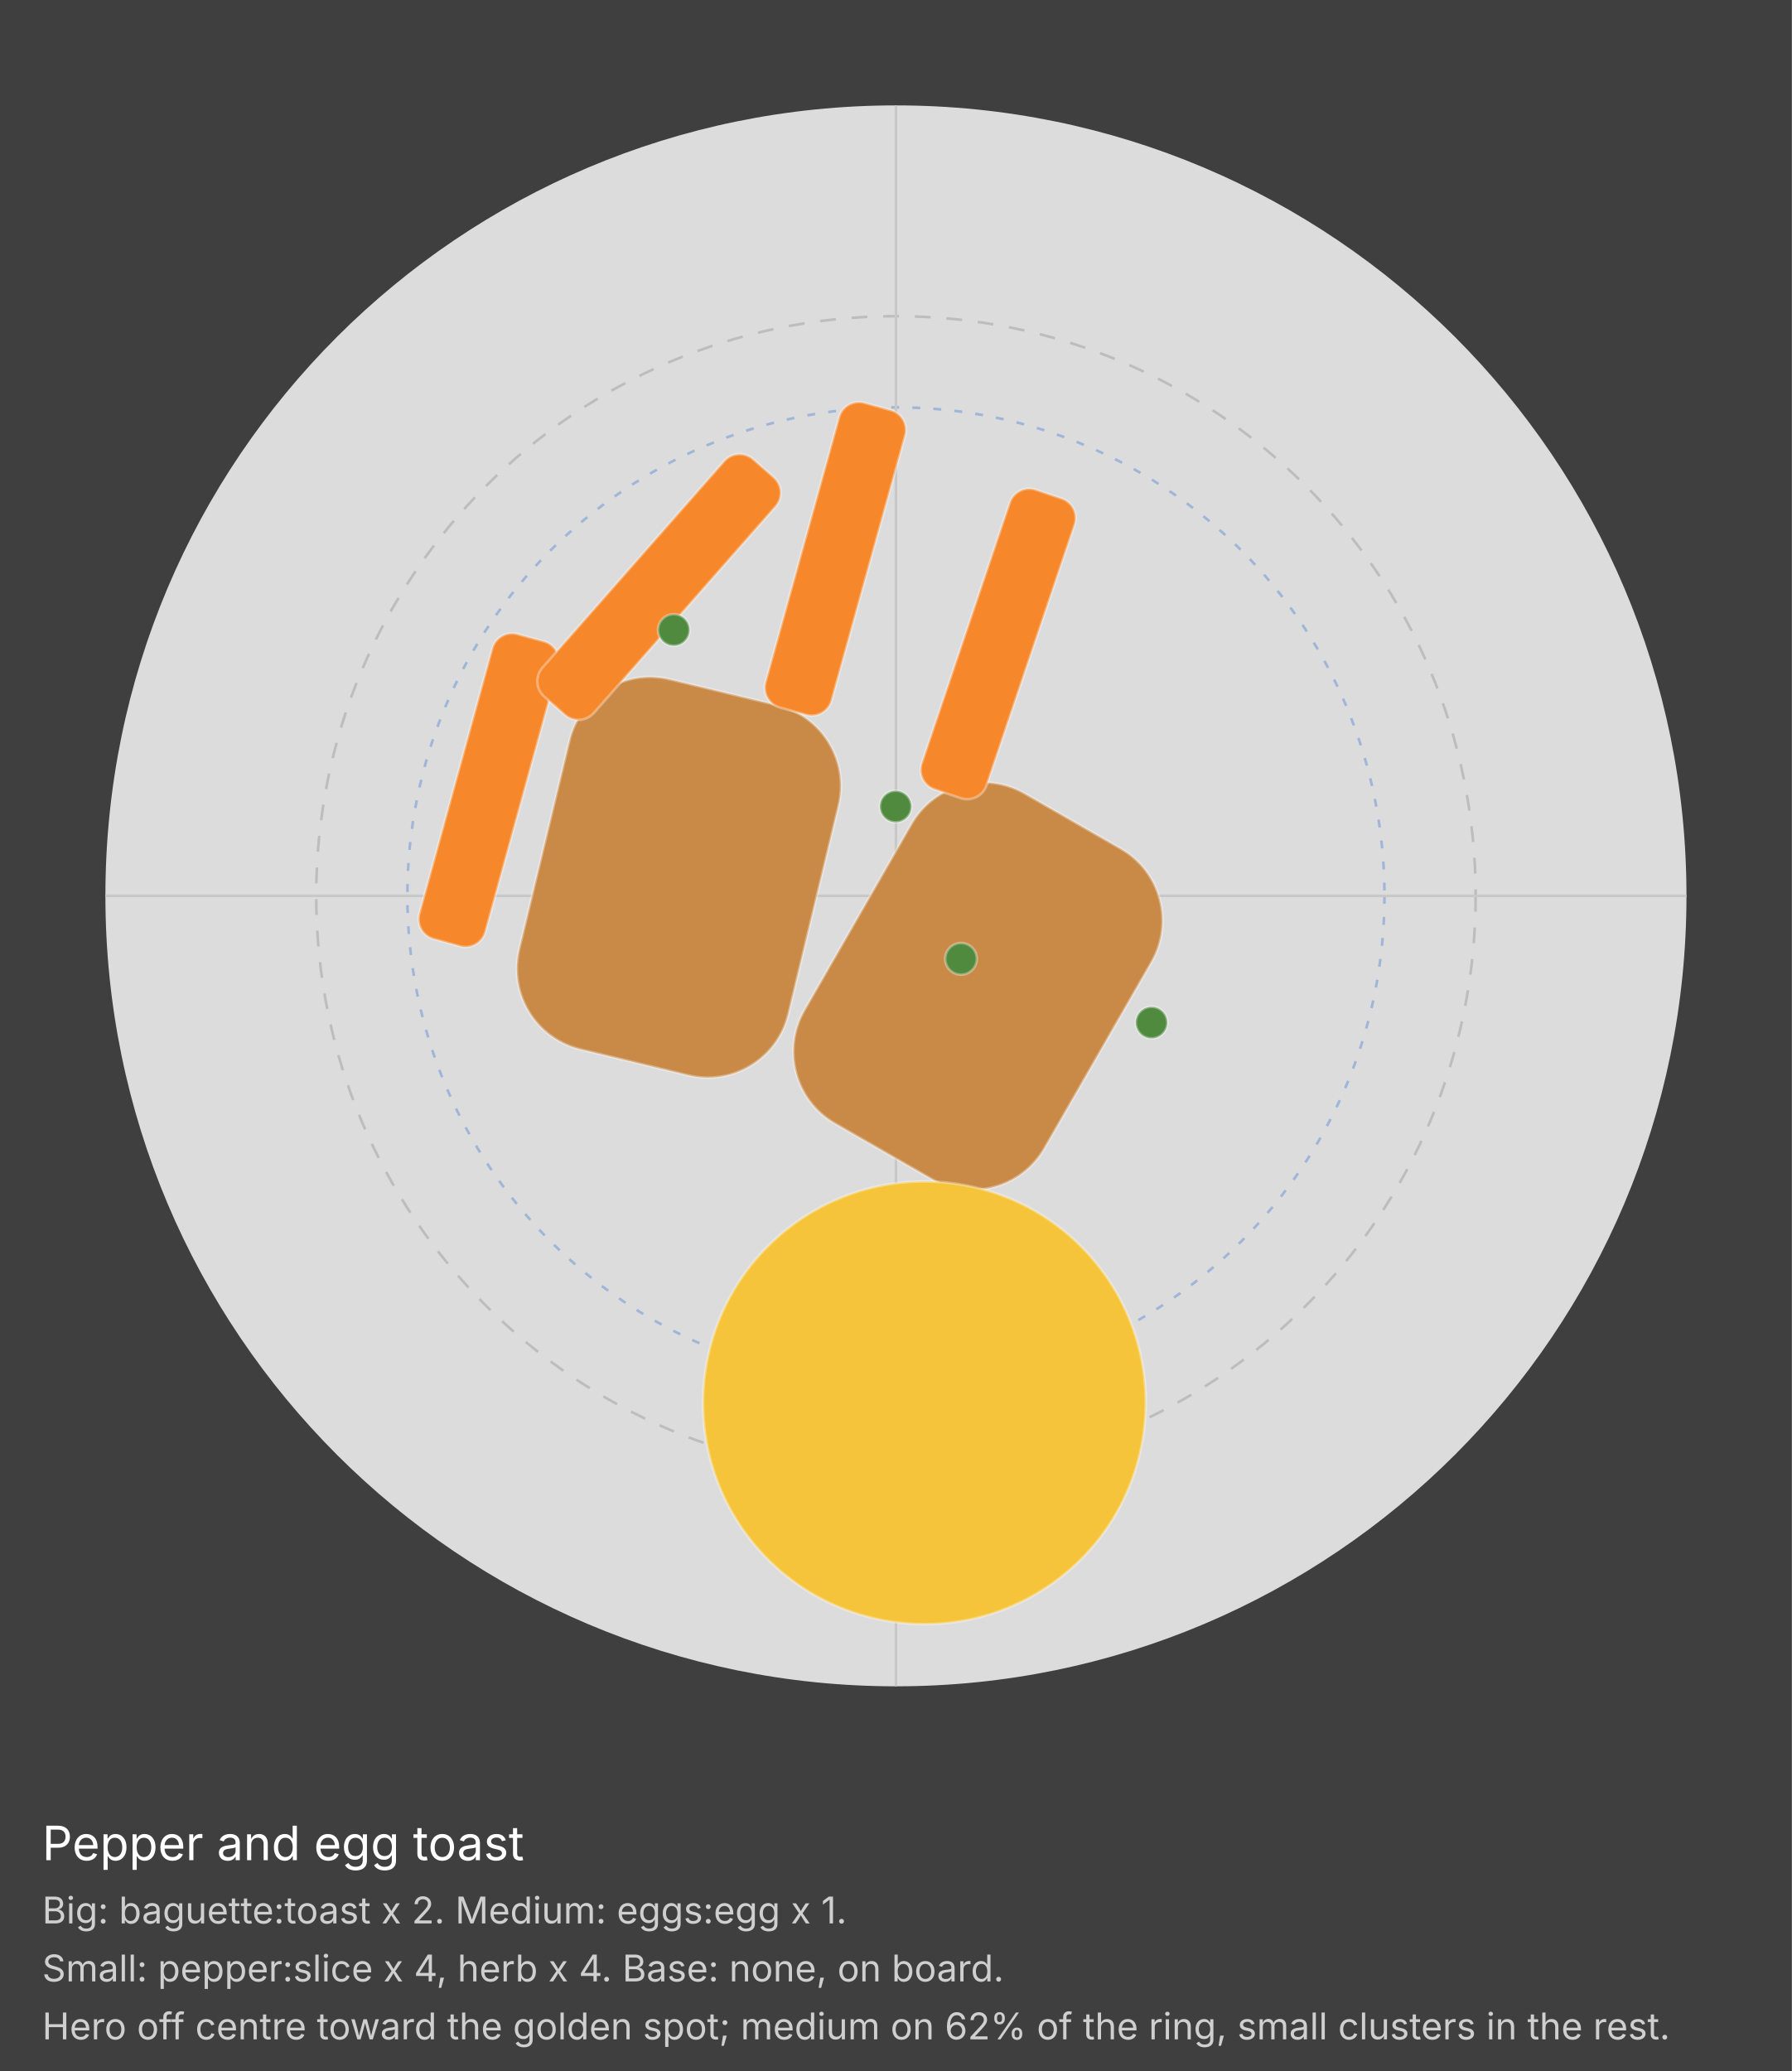
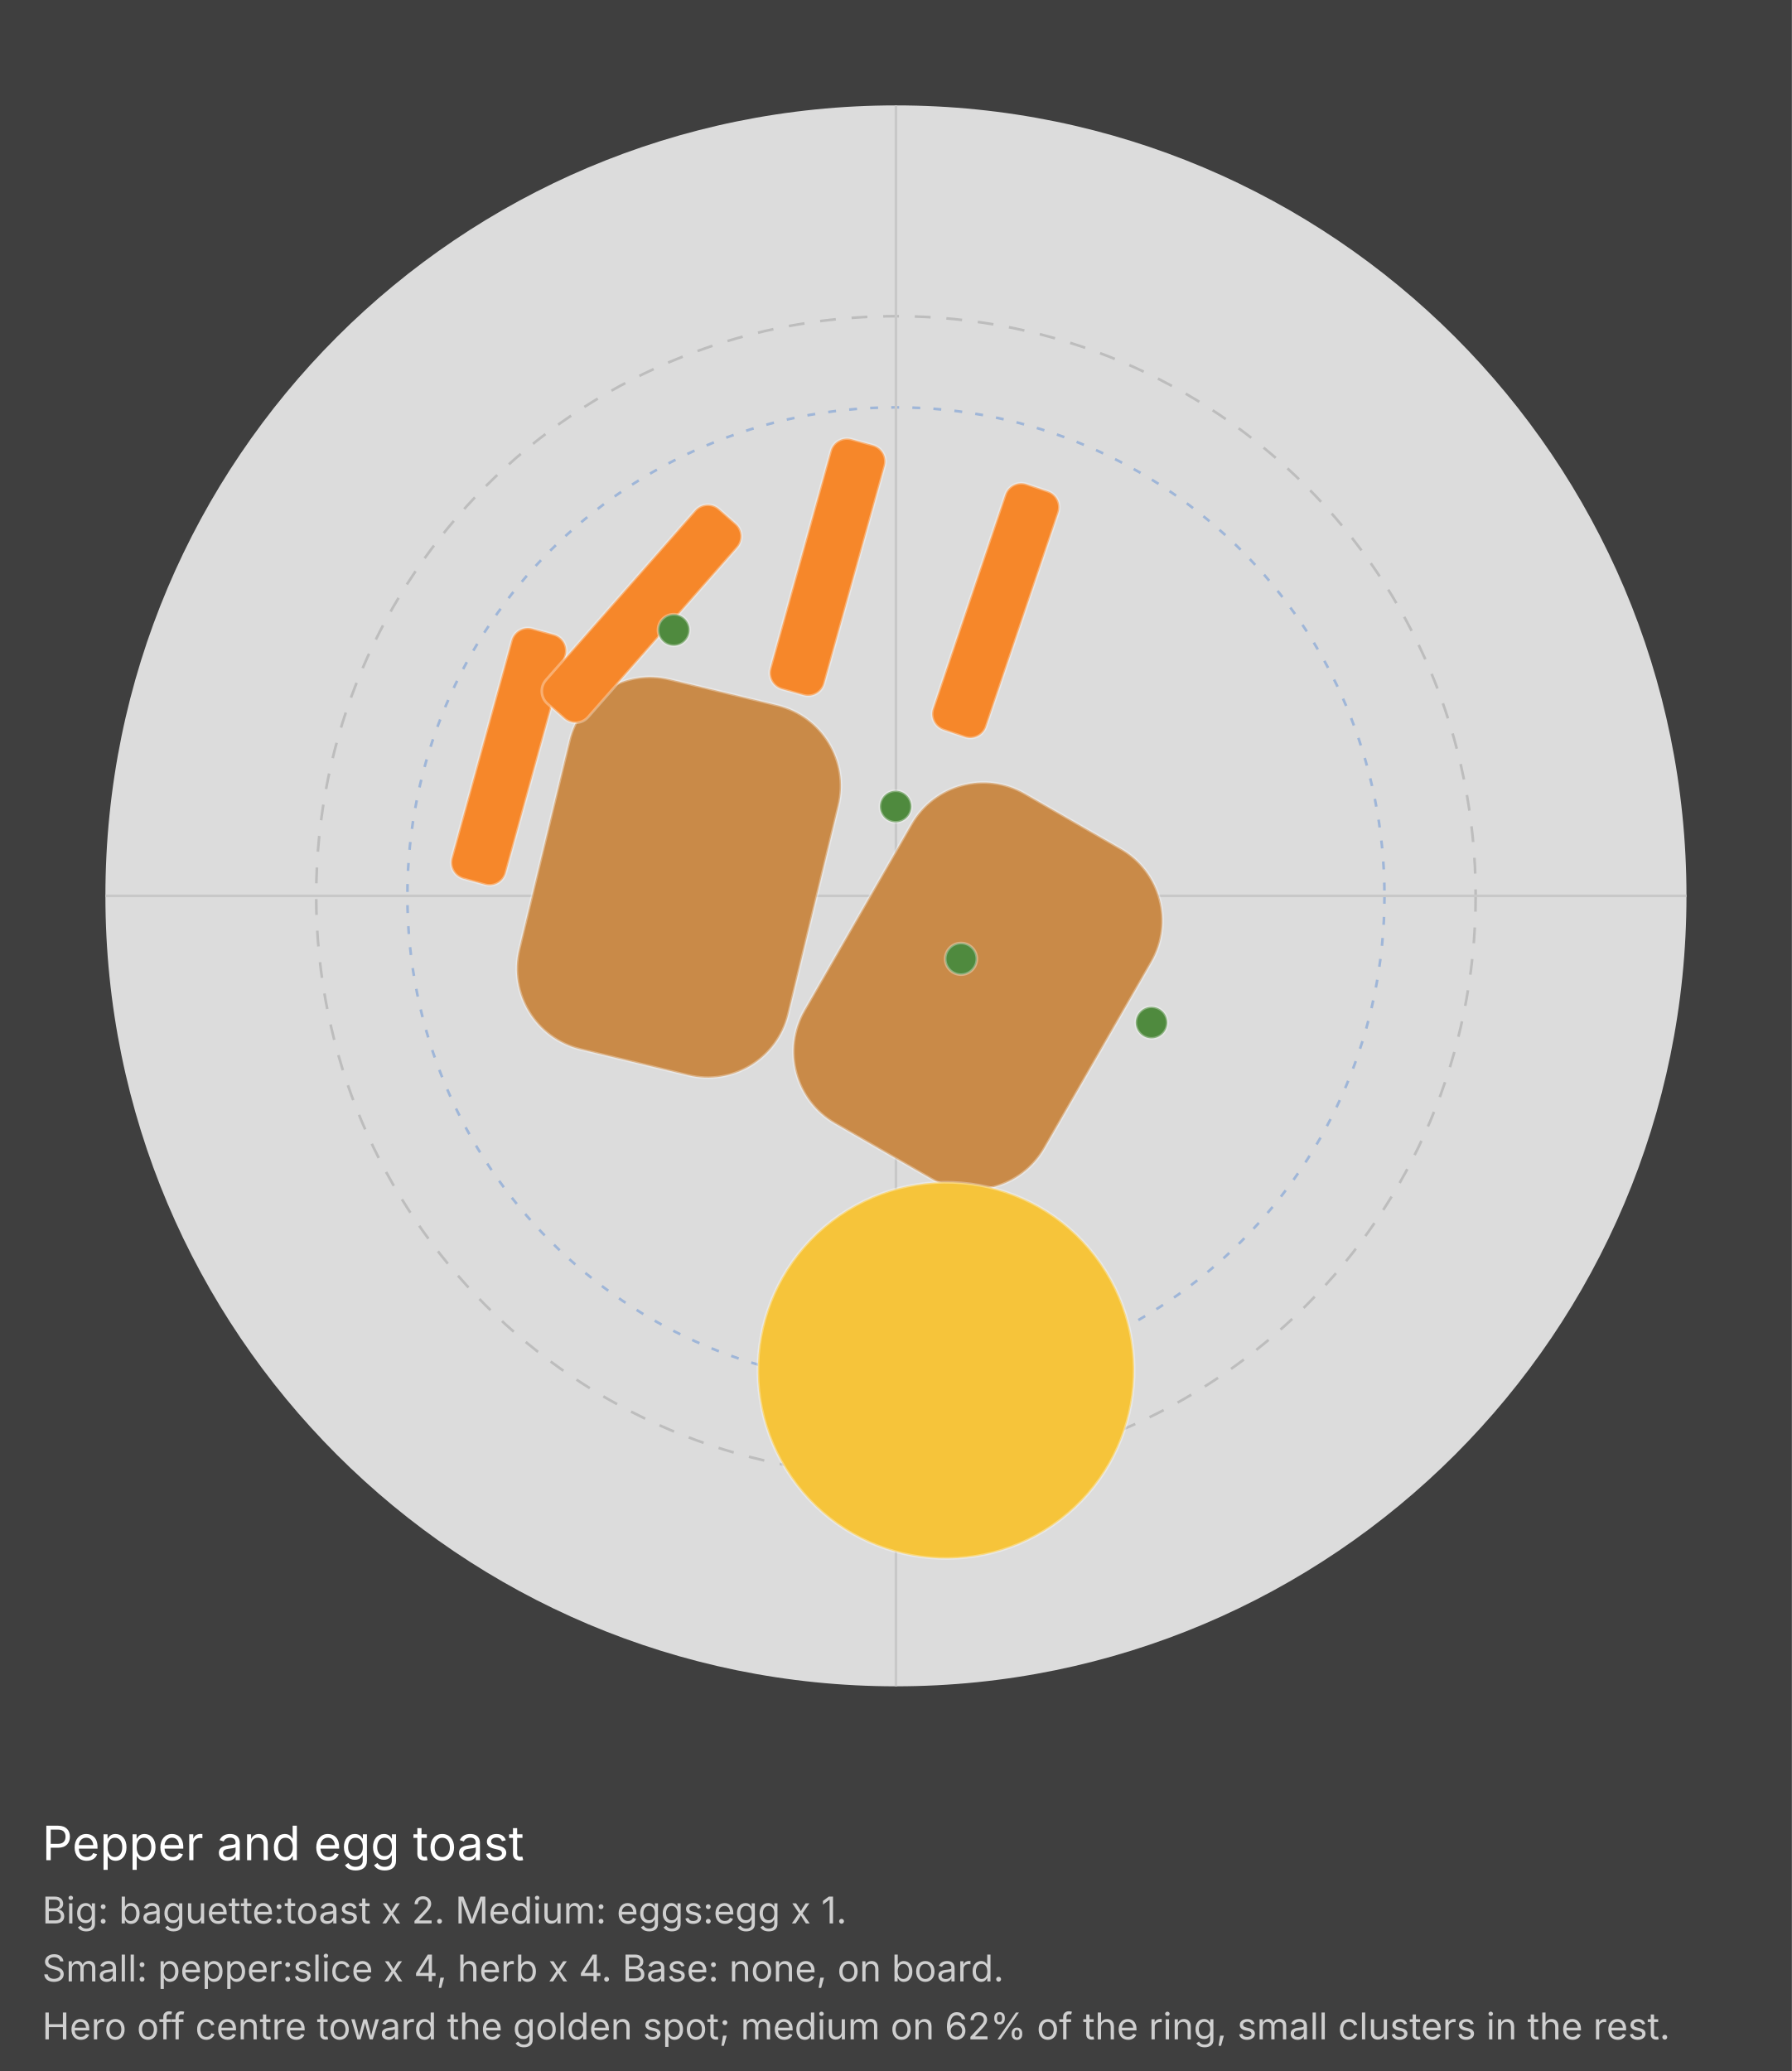
<svg xmlns="http://www.w3.org/2000/svg" width="680" height="786">
  <rect width="680" height="786" fill="#3f3f3f" />
  <circle cx="340.0" cy="340.0" r="300.0" fill="#dcdcdc" />
  <circle cx="340.0" cy="340.0" r="220.0" fill="none" stroke="#bdbdbd" stroke-dasharray="6 6" />
  <circle cx="340.0" cy="340.0" r="185.4" fill="none" stroke="#9fb6d8" stroke-dasharray="3 5" />
  <line x1="40.0" y1="340.0" x2="640.0" y2="340.0" stroke="#c8c8c8" />
  <line x1="340.0" y1="40.0" x2="340.0" y2="640.0" stroke="#c8c8c8" />
  <rect transform="translate(257.6 332.9) rotate(13.54187)" x="-52.5" y="-72.2" width="105.1" height="144.5" rx="31.5" fill="#c98a48" stroke="#ffffff55" />
  <rect transform="translate(371.1 374.2) rotate(29.89237)" x="-52.5" y="-72.2" width="105.1" height="144.5" rx="31.5" fill="#c98a48" stroke="#ffffff55" />
-   <circle transform="translate(350.8 532.4) rotate(52.56659)" r="84.0" fill="#f6c43a" stroke="#ffffff55" />
-   <rect transform="translate(185.5 299.9) rotate(195.3845)" x="-13.0" y="-60.0" width="26.0" height="120.0" rx="7.8" fill="#f6872a" stroke="#ffffff55" />
-   <rect transform="translate(250.1 222.8) rotate(41.34685)" x="-13.0" y="-60.0" width="26.0" height="120.0" rx="7.8" fill="#f6872a" stroke="#ffffff55" />
-   <rect transform="translate(317.0 212.1) rotate(195.5178)" x="-13.0" y="-60.0" width="26.0" height="120.0" rx="7.8" fill="#f6872a" stroke="#ffffff55" />
-   <rect transform="translate(378.8 244.4) rotate(18.65584)" x="-13.0" y="-60.0" width="26.0" height="120.0" rx="7.8" fill="#f6872a" stroke="#ffffff55" />
+   <circle transform="translate(359.0 520.1) rotate(52.56659)" r="71.4" fill="#f6c43a" stroke="#ffffff55" />
+   <rect transform="translate(193.0 287.1) rotate(195.3845)" x="-10.7" y="-49.3" width="21.3" height="98.5" rx="6.4" fill="#f6872a" stroke="#ffffff55" />
+   <rect transform="translate(243.5 233.0) rotate(41.34685)" x="-10.7" y="-49.3" width="21.3" height="98.5" rx="6.4" fill="#f6872a" stroke="#ffffff55" />
+   <rect transform="translate(314.0 215.2) rotate(195.5178)" x="-10.7" y="-49.3" width="21.3" height="98.5" rx="6.4" fill="#f6872a" stroke="#ffffff55" />
+   <rect transform="translate(377.9 231.8) rotate(18.65584)" x="-10.7" y="-49.3" width="21.3" height="98.5" rx="6.4" fill="#f6872a" stroke="#ffffff55" />
  <circle transform="translate(437.0 388.1) rotate(0)" r="6.0" fill="#4f8a3e" stroke="#ffffff55" />
  <circle transform="translate(255.7 239.1) rotate(0)" r="6.0" fill="#4f8a3e" stroke="#ffffff55" />
  <circle transform="translate(364.7 363.9) rotate(0)" r="6.0" fill="#4f8a3e" stroke="#ffffff55" />
  <circle transform="translate(339.9 306.1) rotate(0)" r="6.0" fill="#4f8a3e" stroke="#ffffff55" />
  <text x="16" y="706" fill="#ffffff" font-family="Inter, sans-serif" font-size="18">Pepper and egg toast</text>
  <text x="16" y="730" fill="#cfcfcf" font-family="Inter, sans-serif" font-size="14">Big: baguette:toast x 2. Medium: eggs:egg x 1.</text>
  <text x="16" y="752" fill="#cfcfcf" font-family="Inter, sans-serif" font-size="14">Small: pepper:slice x 4, herb x 4. Base: none, on board.</text>
  <text x="16" y="774" fill="#cfcfcf" font-family="Inter, sans-serif" font-size="14">Hero off centre toward the golden spot; medium on 62% of the ring, small clusters in the rest.</text>
</svg>
